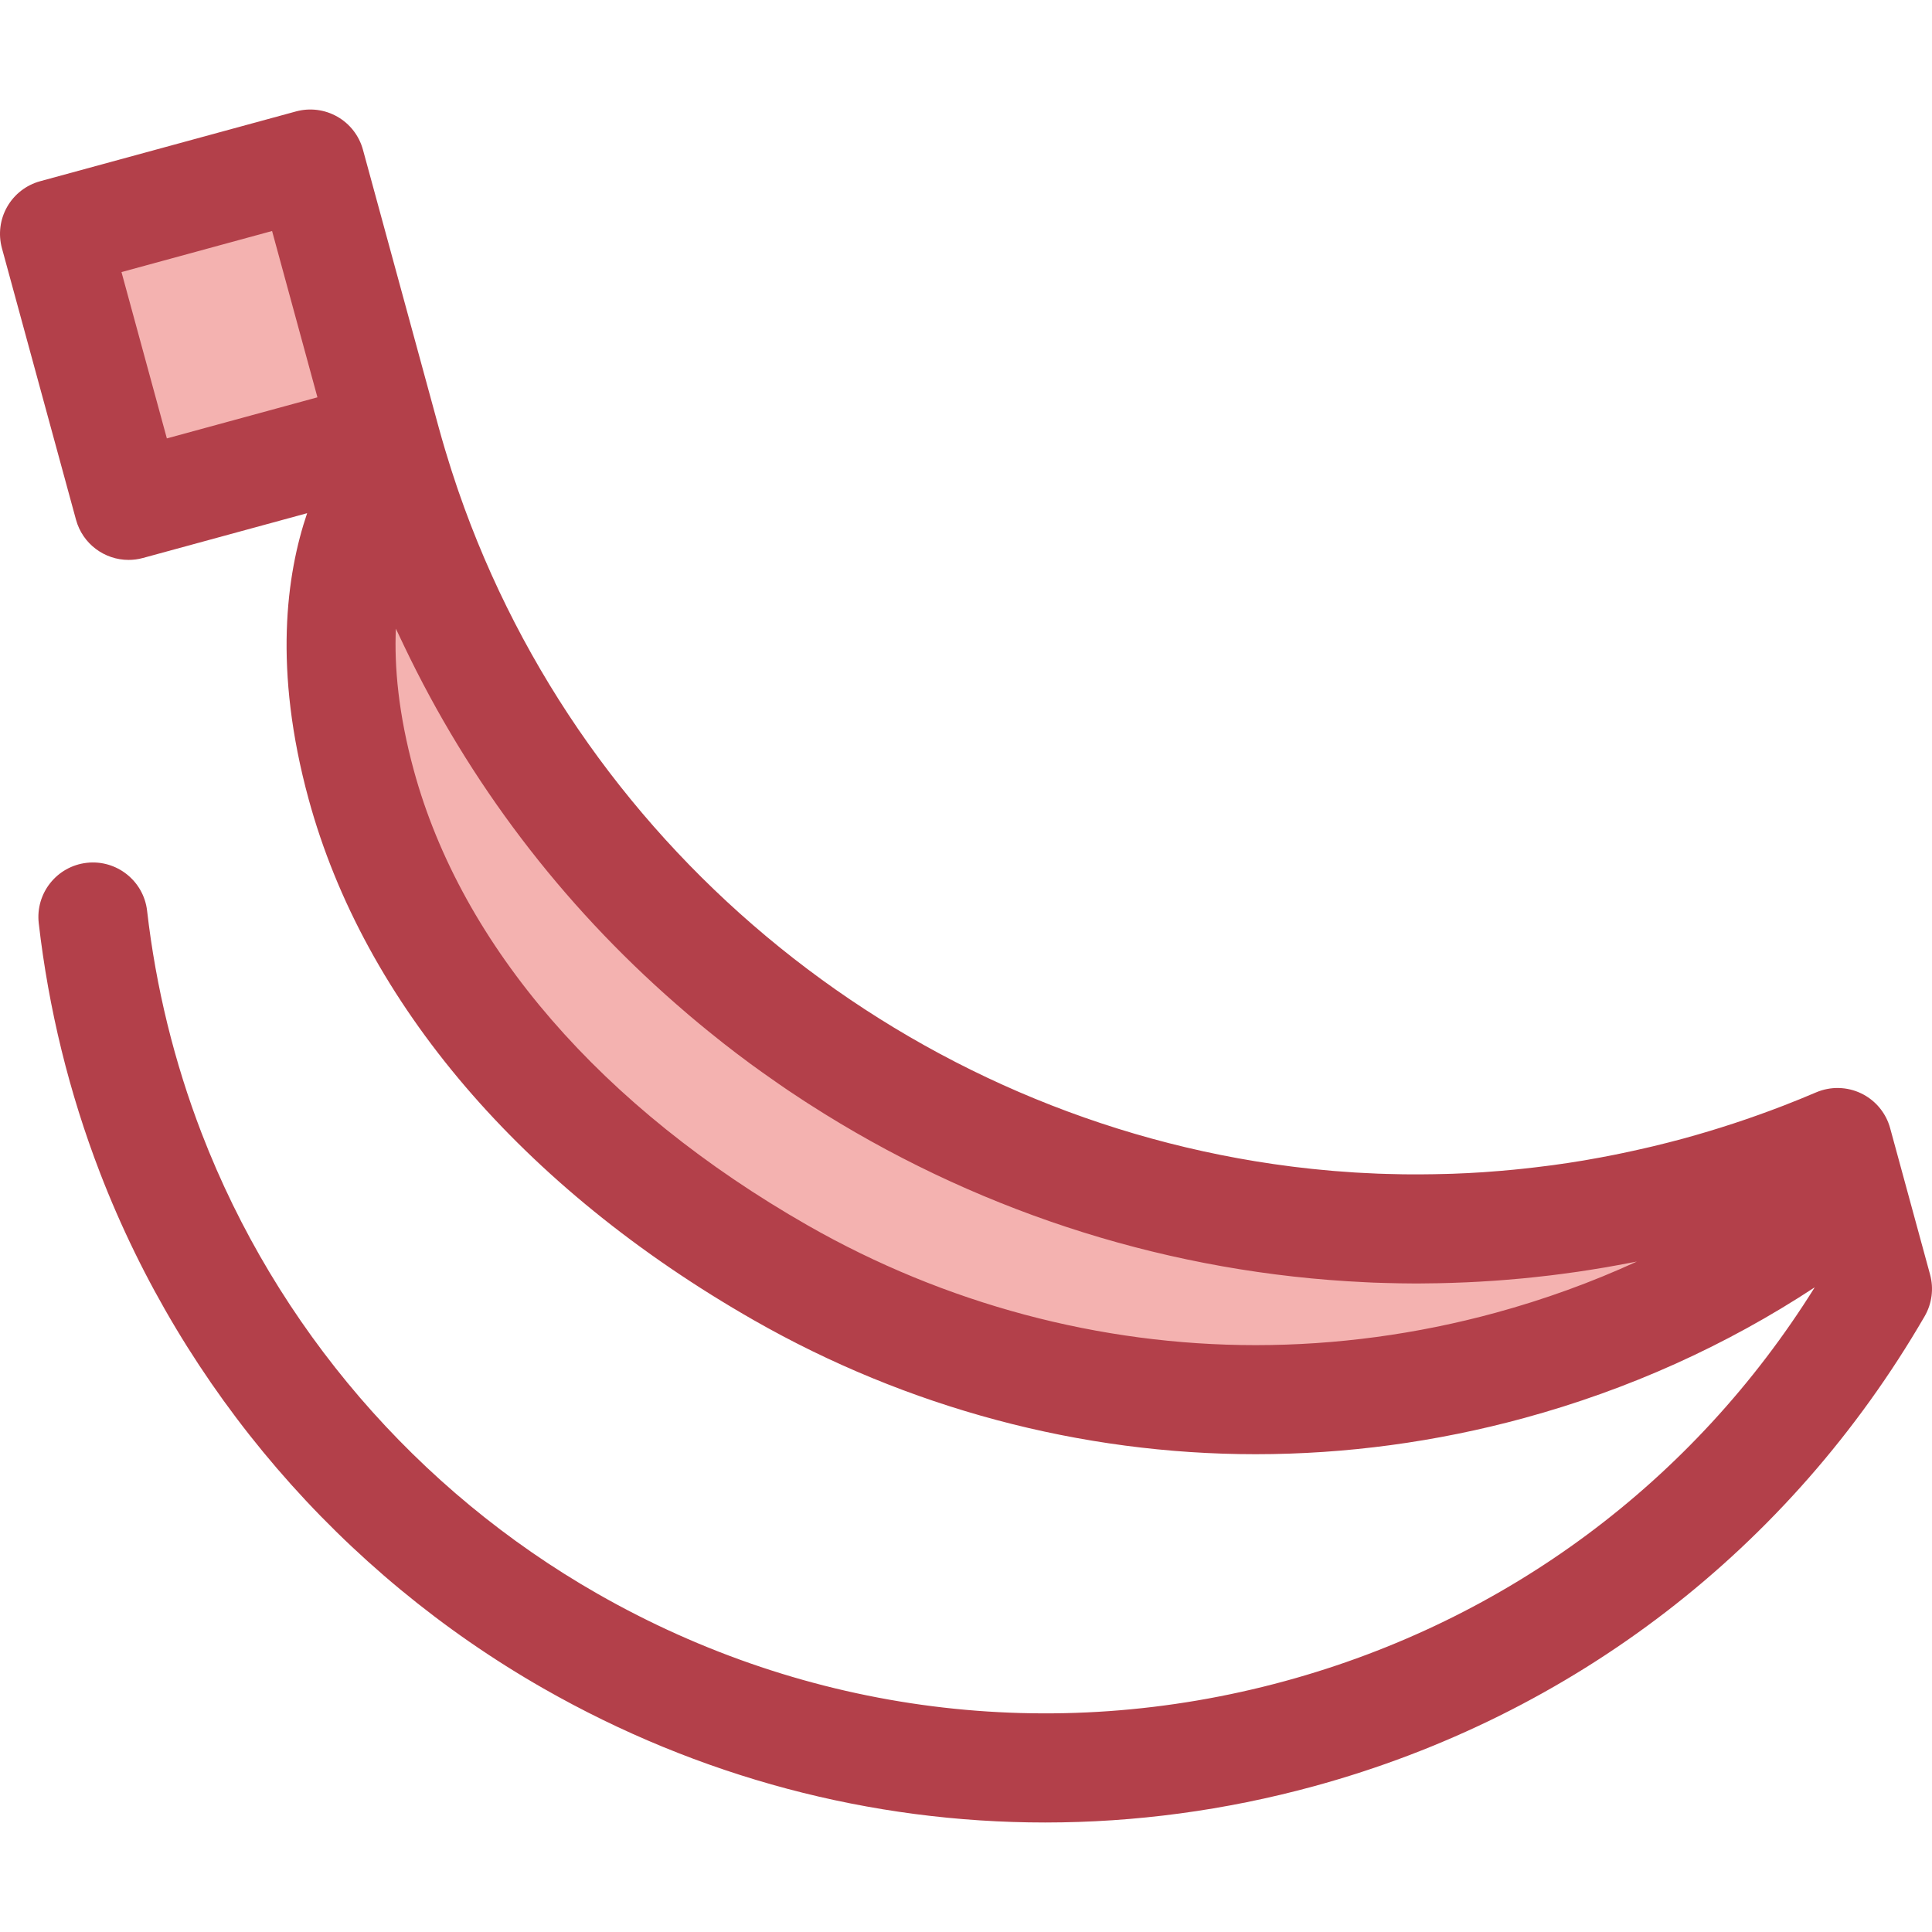
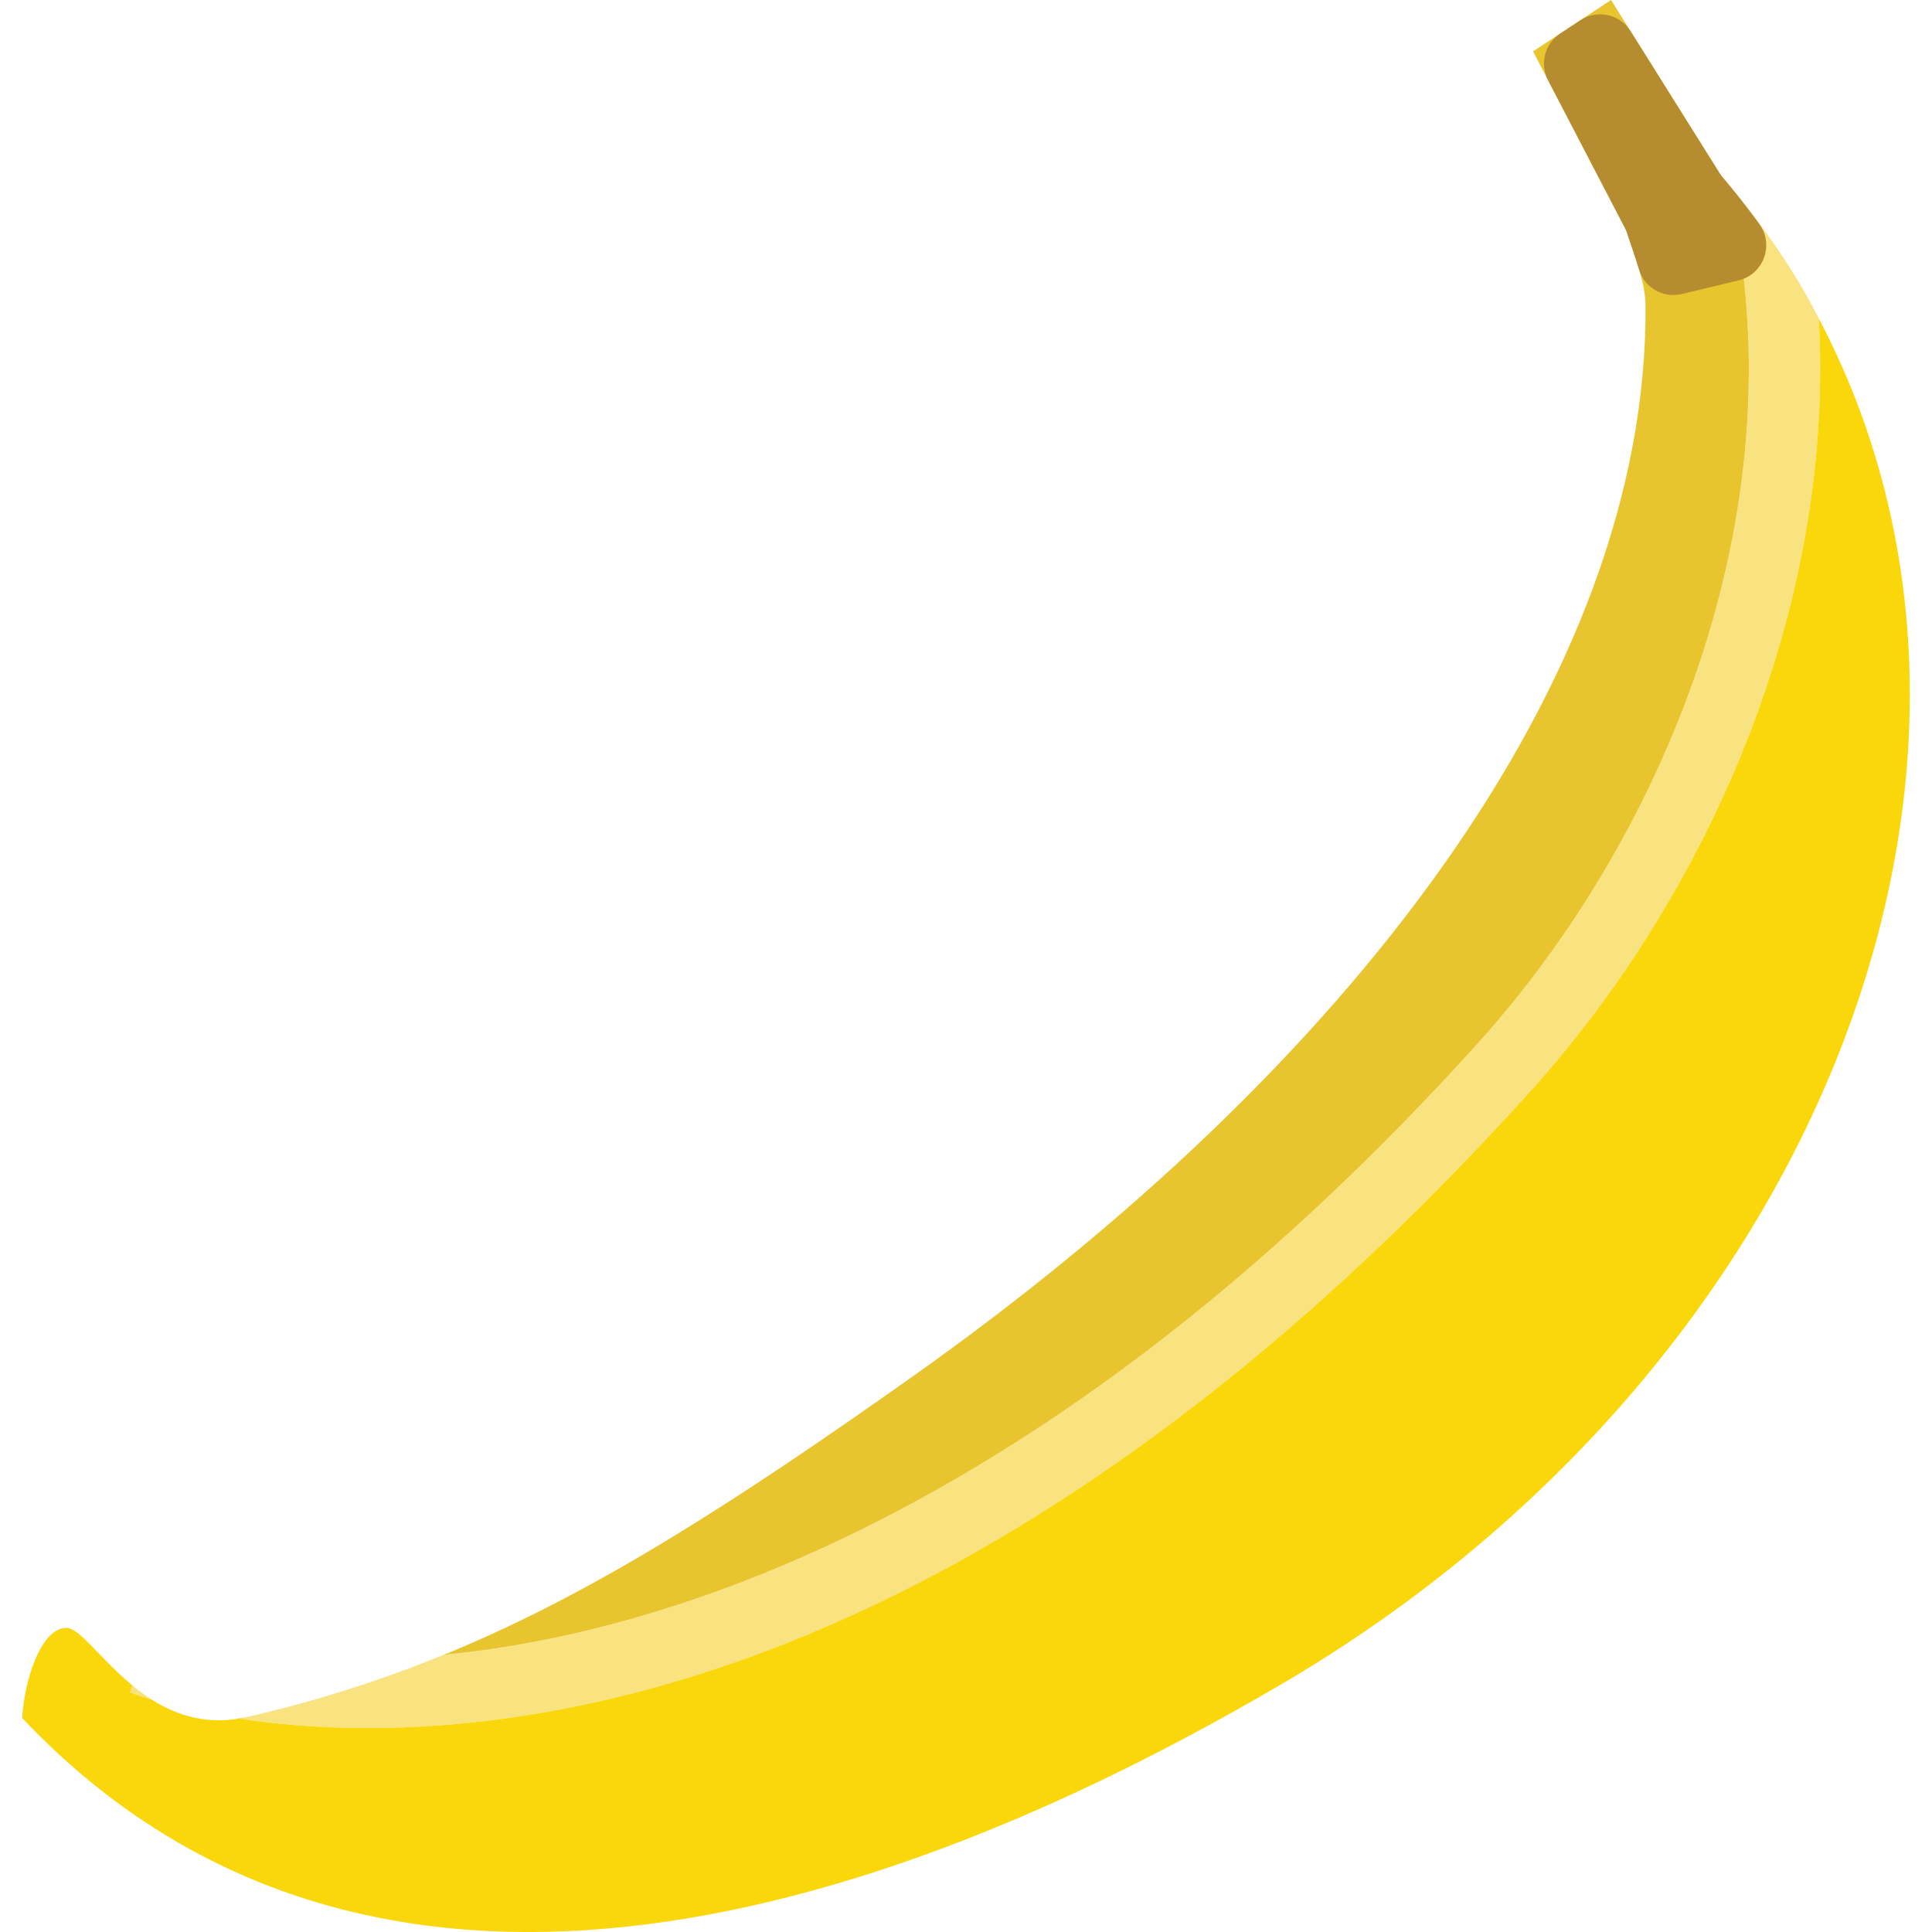
- <svg xmlns="http://www.w3.org/2000/svg" version="1.1" id="Layer_1" x="0px" y="0px" viewBox="0 0 512 512" style="enable-background:new 0 0 512 512;" xml:space="preserve">
+ <svg xmlns="http://www.w3.org/2000/svg" version="1.1" id="Capa_1" x="0px" y="0px" viewBox="0 0 54.354 54.354" style="enable-background:new 0 0 54.354 54.354;" xml:space="preserve">
  <g>
-     <path style="fill:#F4B2B0;" d="M400.132,361.842c-65.578,17.89-134.2,9.171-193.226-24.548   c-50.728-28.984-95.828-73.068-111.175-129.323c-15.35-56.269,7.234-83.46,8.348-84.757   c43.581,146.854,197.292,232.979,345.813,192.463c12.636-3.447,25.085-7.779,37.075-12.899l3.704,13.578   C464.217,337.196,433.599,352.714,400.132,361.842z" />
-     <rect x="23.03" y="51.417" transform="matrix(0.9647 -0.2632 0.2632 0.9647 -21.2986 18.4368)" style="fill:#F4B2B0;" width="70.263" height="74.587" />
+     <g>
+       <path style="fill:#F9E280;" d="M51.169,8.959c-0.154-0.291-0.306-0.583-0.474-0.87c-0.619-1.056-1.335-2.023-2.105-2.939    c2.132,8.869-1.562,18.182-7.06,24.259c-11.103,12.273-21.646,16.44-29.053,17.148c-1.766,0.722-3.57,1.299-5.527,1.749    c-0.088,0.02-0.17,0.026-0.255,0.04c1.001,0.153,2.221,0.27,3.652,0.27c7.072,0,19.057-2.821,32.666-17.865    C48.026,25.209,51.628,17.139,51.169,8.959z" />
+       <path style="fill:#F9E280;" d="M3.728,47.42l-0.075,0.191c0.067,0.026,0.279,0.105,0.618,0.207    C4.078,47.696,3.899,47.56,3.728,47.42z" />
+     </g>
+     <g>
+       <path style="fill:#F9D70B;" d="M6.949,48.306c0.493-0.114,0.977-0.235,1.453-0.365C7.926,48.071,7.442,48.193,6.949,48.306z" />
+       <path style="fill:#E8C52E;" d="M48.411,4.925L45.324,0L43.13,1.446l2.623,5.039c0.222,0.7,0.538,1.441,0.542,2.115    c0.067,10.542-8.436,21.51-20.674,30.164c-5.038,3.563-8.902,6.035-12.955,7.718c-0.064,0.026-0.128,0.049-0.192,0.075    c0.001,0,0.002-0.001,0.002-0.001c7.407-0.708,17.95-4.876,29.053-17.148c5.497-6.076,9.191-15.387,7.061-24.255    C48.529,5.08,48.474,4.998,48.411,4.925z" />
+       <path style="fill:#F9D70B;" d="M9.634,47.578c0.051-0.016,0.104-0.03,0.155-0.046C9.738,47.548,9.685,47.562,9.634,47.578z" />
+       <path style="fill:#F9D70B;" d="M51.131,8.89c0.012,0.023,0.025,0.045,0.037,0.068c0.46,8.18-3.142,16.25-8.156,21.792    C29.403,45.795,17.418,48.616,10.346,48.616c-1.431,0-2.651-0.117-3.652-0.27c0.085-0.013,0.167-0.019,0.255-0.04    c-1.078,0.248-1.959-0.035-2.677-0.488c-0.339-0.102-0.551-0.181-0.618-0.207l0.075-0.191c-0.893-0.733-1.48-1.611-1.85-1.621    c-0.72-0.02-1.2,1.478-1.254,2.536c8.653,9.16,21.722,7.076,35.425-0.952C51.212,38.499,57.806,21.452,51.131,8.89L51.131,8.89z" />
+     </g>
+     <path style="fill:#B58C30;" d="M47.313,8.272l1.599-0.384c0.703-0.169,1.009-1.001,0.584-1.587   c-0.332-0.458-0.68-0.902-1.045-1.329C48.425,4.94,48.4,4.907,48.378,4.872l-2.504-3.994c-0.302-0.481-0.94-0.62-1.414-0.307   l-0.567,0.374c-0.433,0.285-0.58,0.852-0.341,1.312l2.164,4.158c0.025,0.048,0.045,0.097,0.062,0.149   c0.109,0.335,0.233,0.677,0.333,1.017C46.261,8.094,46.791,8.397,47.313,8.272z" />
  </g>
-   <path style="fill:#B3404A;" d="M511.49,337.767l-10.582-38.791c-0.137-0.504-0.301-0.997-0.49-1.478  c-1.322-3.367-3.868-6.137-7.16-7.728c-1.882-0.909-3.912-1.39-5.952-1.438c-2.042-0.048-4.092,0.337-6.013,1.156  c-2.844,1.214-5.718,2.383-8.614,3.503c-8.691,3.361-17.601,6.292-26.59,8.746c-2.626,0.717-5.262,1.38-7.902,2.016  c-0.763,0.184-1.525,0.354-2.288,0.532c-1.967,0.455-3.936,0.89-5.912,1.301c-0.77,0.16-1.542,0.322-2.312,0.475  c-2.376,0.473-4.754,0.918-7.137,1.325c-0.28,0.048-0.559,0.104-0.84,0.15c-2.714,0.455-5.434,0.864-8.158,1.236  c-0.591,0.081-1.181,0.15-1.772,0.225c-2.13,0.276-4.262,0.527-6.397,0.753c-0.753,0.079-1.507,0.158-2.26,0.231  c-2.246,0.218-4.494,0.406-6.743,0.566c-0.465,0.033-0.929,0.077-1.395,0.107c-2.66,0.176-5.324,0.306-7.987,0.402  c-0.707,0.026-1.412,0.036-2.118,0.056c-2.001,0.056-4.004,0.091-6.007,0.101c-1.056,0.006-2.111,0.012-3.166,0.004  c-0.737-0.004-1.473-0.012-2.208-0.023c-1.355-0.02-2.708-0.055-4.061-0.095c-0.73-0.022-1.461-0.04-2.191-0.068  c-1.409-0.055-2.815-0.127-4.22-0.204c-0.66-0.036-1.322-0.062-1.981-0.104c-1.883-0.117-3.763-0.256-5.64-0.412  c-1.231-0.103-2.458-0.225-3.685-0.345c-0.686-0.066-1.373-0.13-2.058-0.201c-1.431-0.152-2.858-0.316-4.283-0.491  c-0.396-0.048-0.793-0.095-1.189-0.146c-100.483-12.751-187.357-82.351-220.713-179.024c-0.118-0.347-0.238-0.692-0.355-1.039  c-0.477-1.402-0.944-2.808-1.397-4.221c-0.189-0.59-0.371-1.182-0.558-1.775c-0.413-1.319-0.828-2.639-1.223-3.967  c0-0.001-0.001-0.003-0.001-0.006c-0.572-1.926-1.132-3.857-1.663-5.805l-0.454-1.66c0-0.001,0-0.003-0.001-0.004L96.183,39.67  c-1.009-3.698-3.445-6.843-6.773-8.744c-3.329-1.902-7.277-2.403-10.973-1.395L10.648,48.024c-3.698,1.009-6.843,3.445-8.744,6.773  c-1.9,3.328-2.403,7.275-1.395,10.973l19.632,71.96c1.753,6.428,7.577,10.652,13.934,10.652c1.259,0,2.539-0.166,3.812-0.513  l43.507-11.869c-5.514,16.247-8.988,41.382,0.396,75.778c14.727,53.991,56.616,103.023,117.948,138.067  c40.692,23.247,86.688,35.535,133.013,35.535c23.902,0,47.85-3.227,71.184-9.592c27.652-7.543,53.452-19.172,76.987-34.633  c-32.067,51.398-81.613,88.317-140.352,104.341c-61.854,16.873-126.58,8.65-182.253-23.153  c-47.848-27.338-85.088-70.656-104.86-121.971c-7.275-18.88-12.145-38.734-14.475-59.009c-0.912-7.929-8.093-13.611-16.006-12.705  c-7.929,0.91-13.619,8.078-12.707,16.007c2.61,22.701,8.066,44.939,16.22,66.1c22.155,57.506,63.88,106.045,117.492,136.675  c41.194,23.532,86.798,35.542,132.99,35.541c23.754-0.001,47.671-3.179,71.205-9.6c68.694-18.74,126.182-62.976,161.876-124.558  C511.989,345.474,512.508,341.494,511.49,337.767z M32.196,72.103l39.906-10.886l12.023,44.077L44.22,116.18L32.196,72.103z   M396.328,347.902c-20.854,5.689-42.244,8.574-63.577,8.574c-41.305,0-82.343-10.971-118.677-31.728  c-54.629-31.212-91.705-74.033-104.402-120.578c-4.087-14.98-5.198-27.458-4.762-37.574c0.48,1.052,0.996,2.082,1.487,3.129  c0.225,0.475,0.451,0.951,0.678,1.426c17.269,36.204,41.627,68.314,72.085,94.916c1.107,0.97,2.217,1.934,3.338,2.886  c0.895,0.759,1.793,1.514,2.698,2.263c1.636,1.357,3.288,2.694,4.951,4.014c0.506,0.402,1.003,0.809,1.512,1.208  c2.308,1.809,4.642,3.584,7,5.322c0.084,0.062,0.165,0.127,0.249,0.189c1.052,0.775,2.116,1.529,3.178,2.289  c1.408,1.007,2.825,2,4.249,2.983c0.829,0.572,1.656,1.15,2.491,1.712c1.225,0.827,2.461,1.636,3.698,2.445  c0.473,0.309,0.944,0.62,1.419,0.926c1.462,0.944,2.934,1.873,4.412,2.79c0.127,0.078,0.253,0.158,0.38,0.236  c42.661,26.425,91.875,42.107,143.145,44.476c0.701,0.033,1.402,0.074,2.103,0.101c1.058,0.04,2.117,0.068,3.176,0.097  c1.254,0.036,2.509,0.068,3.763,0.088c0.929,0.014,1.858,0.023,2.789,0.029c0.59,0.003,1.178,0.017,1.767,0.017  c0.626,0,1.25-0.019,1.876-0.023c1.327-0.009,2.655-0.023,3.984-0.049c1.108-0.022,2.217-0.053,3.325-0.088  c1.351-0.042,2.704-0.091,4.056-0.152c1.079-0.049,2.158-0.105,3.237-0.166c1.384-0.078,2.77-0.162,4.158-0.259  c1.043-0.074,2.087-0.156,3.129-0.24c1.419-0.114,2.837-0.236,4.257-0.371c1.019-0.097,2.036-0.204,3.053-0.312  c1.434-0.152,2.866-0.309,4.301-0.483c1.014-0.123,2.029-0.256,3.043-0.389c1.426-0.186,2.853-0.379,4.28-0.587  c1.035-0.15,2.068-0.314,3.101-0.475c1.396-0.218,2.792-0.441,4.186-0.681c1.082-0.185,2.162-0.384,3.243-0.581  c1.34-0.246,2.679-0.491,4.019-0.756c0.353-0.069,0.708-0.129,1.061-0.199C421.794,339.832,409.288,344.367,396.328,347.902z" />
  <g>
</g>
  <g>
</g>
  <g>
</g>
  <g>
</g>
  <g>
</g>
  <g>
</g>
  <g>
</g>
  <g>
</g>
  <g>
</g>
  <g>
</g>
  <g>
</g>
  <g>
</g>
  <g>
</g>
  <g>
</g>
  <g>
</g>
</svg>
